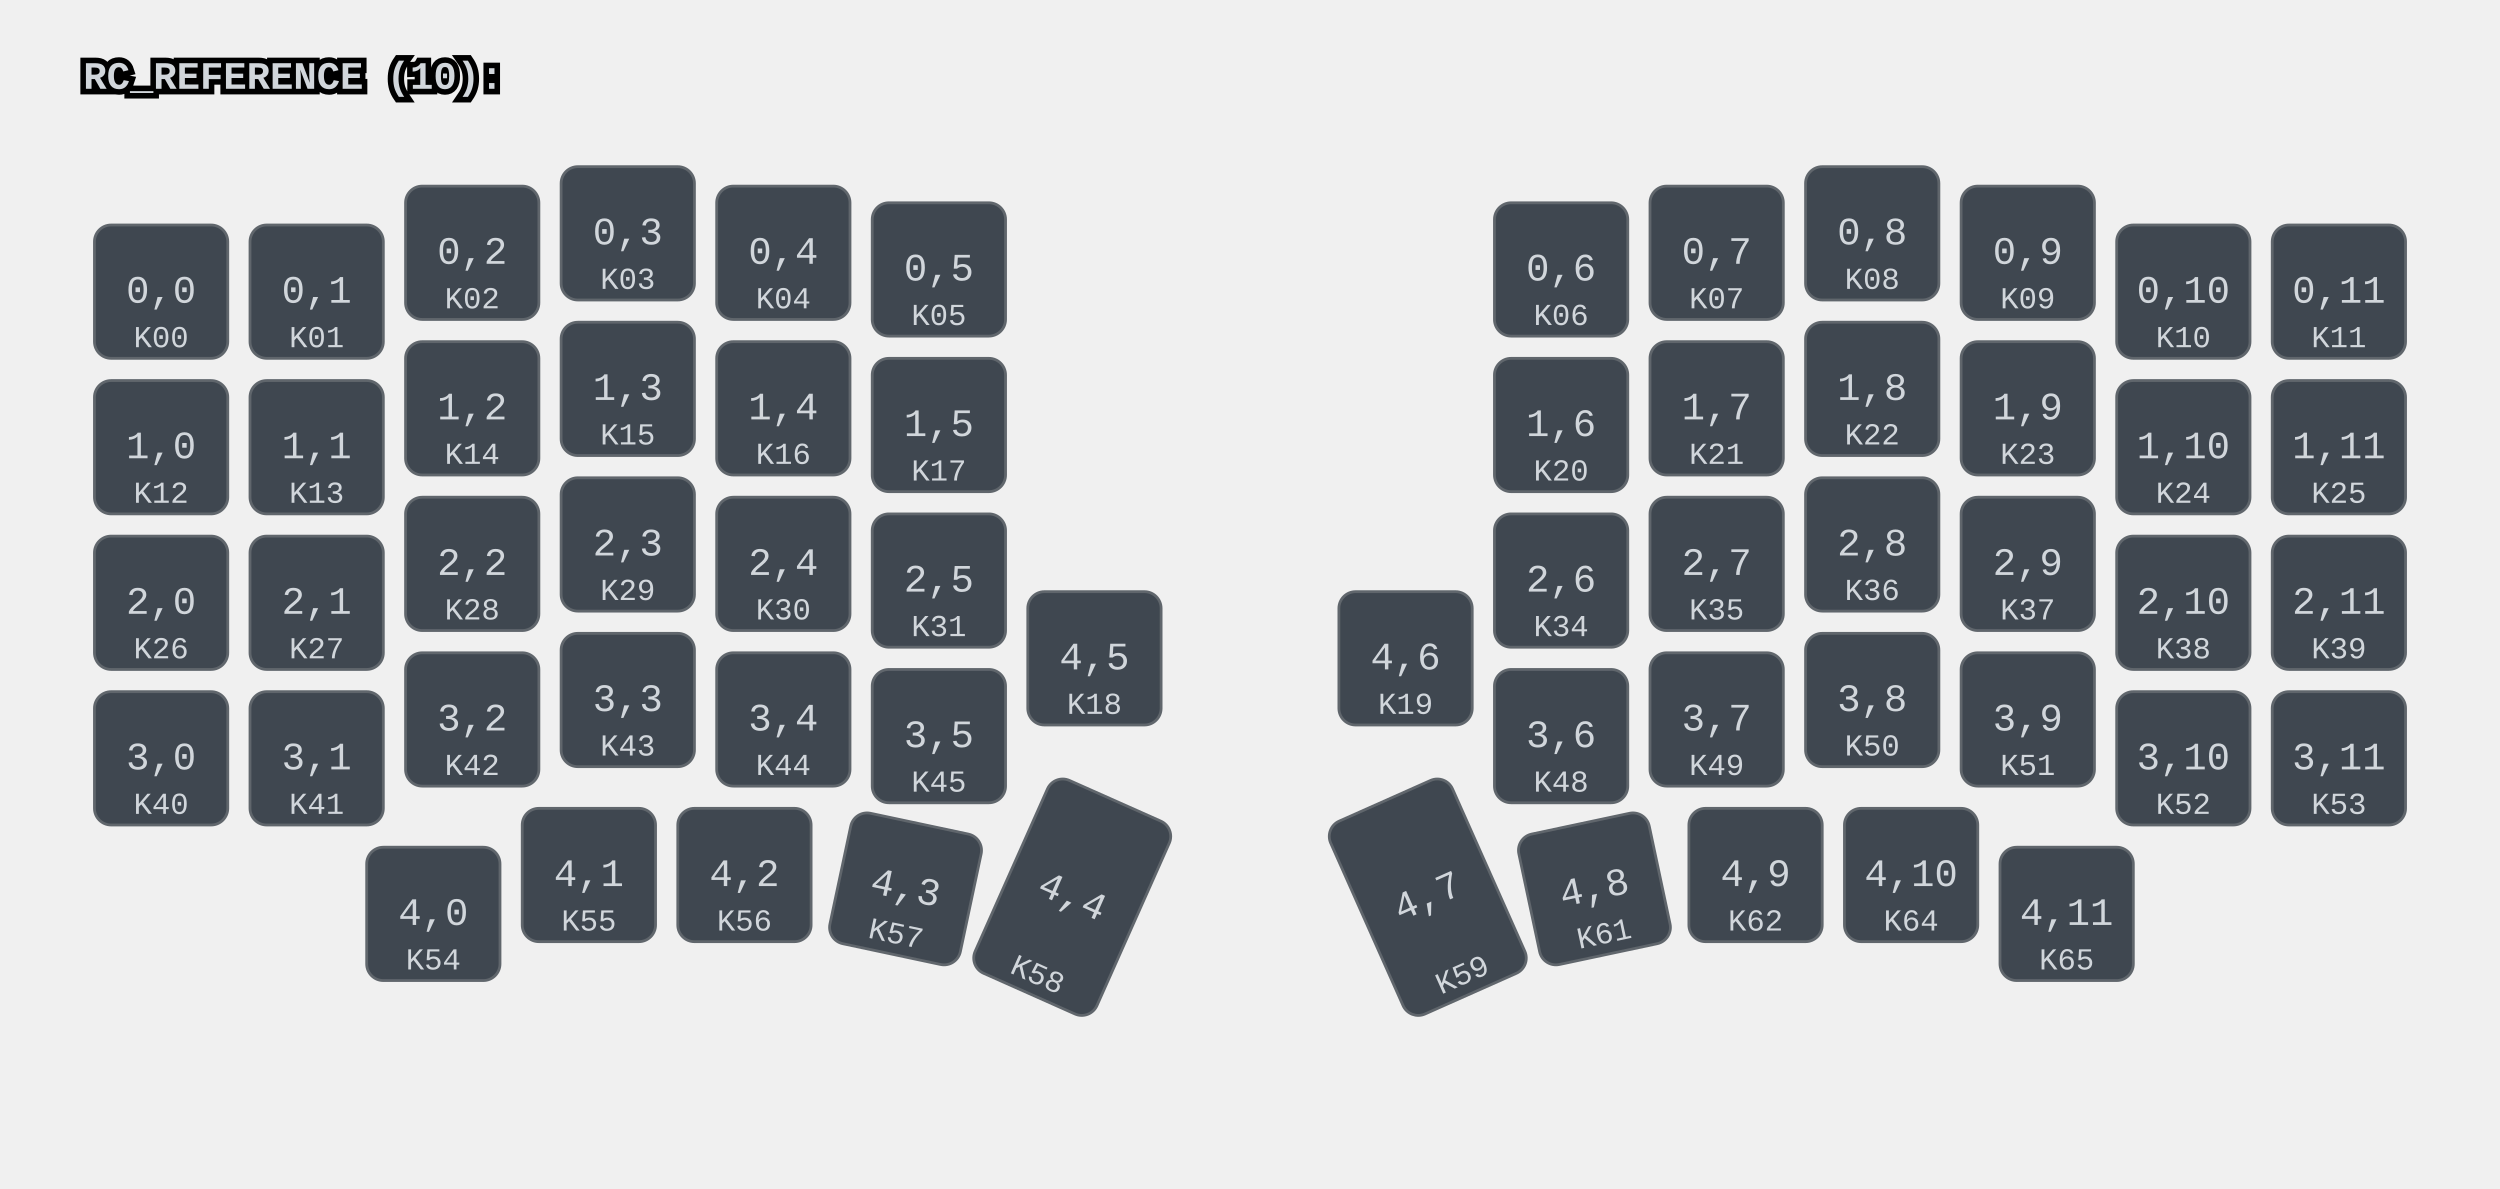
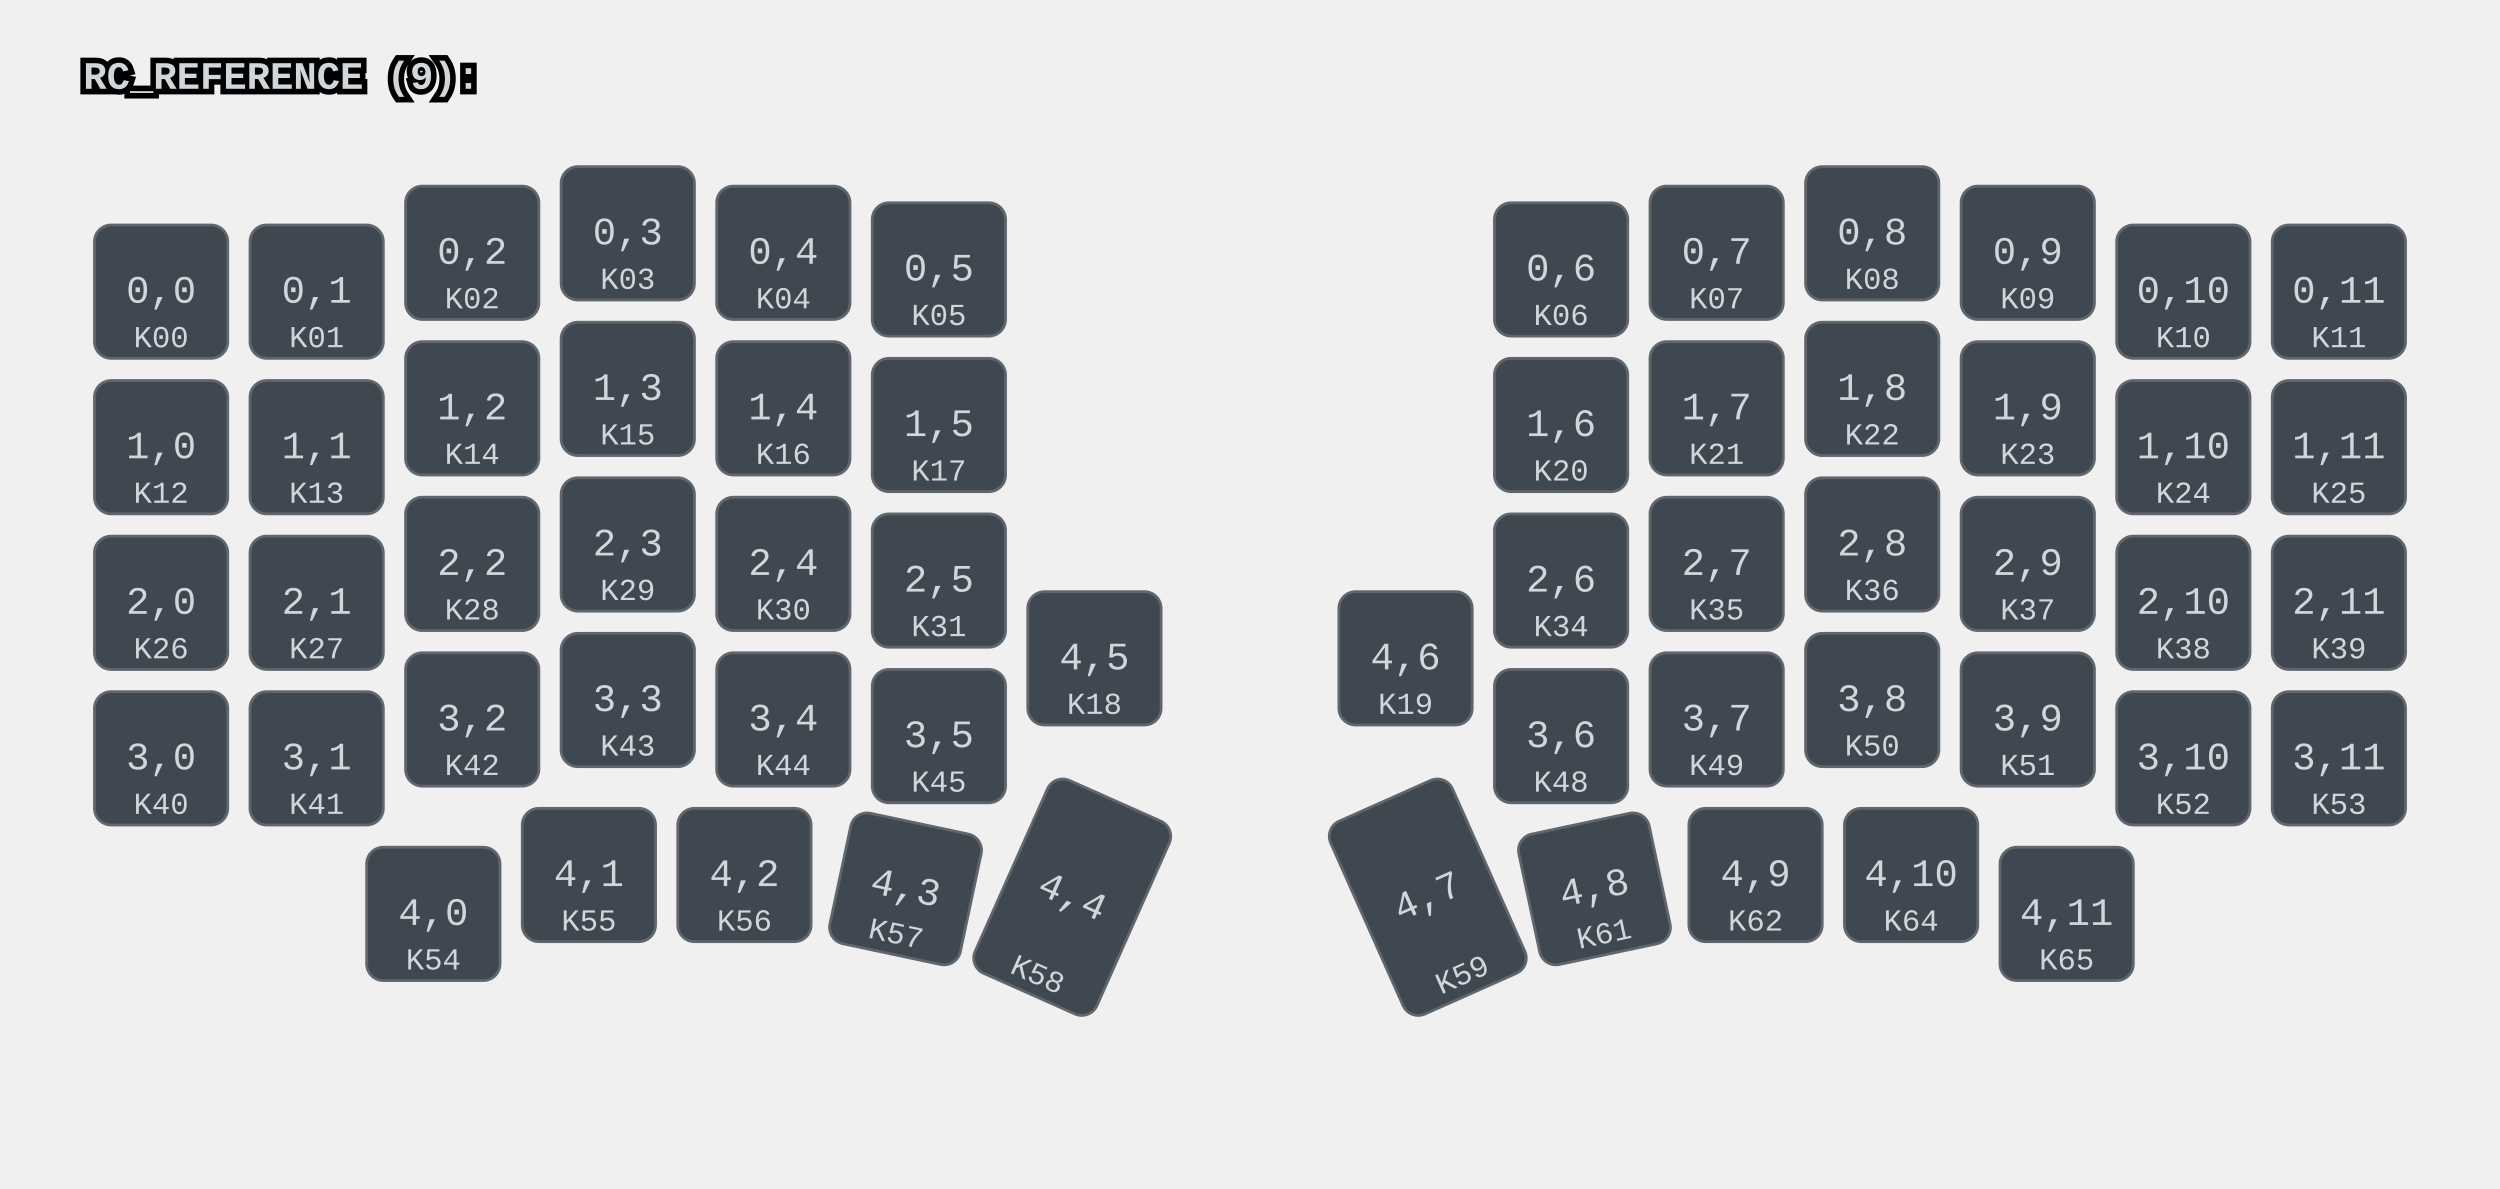
<svg xmlns="http://www.w3.org/2000/svg" width="900" height="428" viewBox="0 0 900 428" class="keymap">
  <defs>/* start glyphs */
<svg id="mdi:apple-keyboard-caps">
      <svg id="mdi-apple-keyboard-caps" viewBox="0 0 24 24">
        <path d="M15,14V8H17.17L12,2.83L6.83,8H9V14H15M12,0L22,10H17V16H7V10H2L12,0M7,18H17V24H7V18M15,20H9V22H15V20Z" />
      </svg>
    </svg>
    <svg id="mdi:apple-keyboard-command">
      <svg id="mdi-apple-keyboard-command" viewBox="0 0 24 24">
        <path d="M6,2A4,4 0 0,1 10,6V8H14V6A4,4 0 0,1 18,2A4,4 0 0,1 22,6A4,4 0 0,1 18,10H16V14H18A4,4 0 0,1 22,18A4,4 0 0,1 18,22A4,4 0 0,1 14,18V16H10V18A4,4 0 0,1 6,22A4,4 0 0,1 2,18A4,4 0 0,1 6,14H8V10H6A4,4 0 0,1 2,6A4,4 0 0,1 6,2M16,18A2,2 0 0,0 18,20A2,2 0 0,0 20,18A2,2 0 0,0 18,16H16V18M14,10H10V14H14V10M6,16A2,2 0 0,0 4,18A2,2 0 0,0 6,20A2,2 0 0,0 8,18V16H6M8,6A2,2 0 0,0 6,4A2,2 0 0,0 4,6A2,2 0 0,0 6,8H8V6M18,8A2,2 0 0,0 20,6A2,2 0 0,0 18,4A2,2 0 0,0 16,6V8H18Z" />
      </svg>
    </svg>
    <svg id="mdi:apple-keyboard-control">
      <svg id="mdi-apple-keyboard-control" viewBox="0 0 24 24">
        <path d="M19.78,11.78L18.36,13.19L12,6.83L5.64,13.19L4.22,11.78L12,4L19.78,11.78Z" />
      </svg>
    </svg>
    <svg id="mdi:apple-keyboard-option">
      <svg id="mdi-apple-keyboard-option" viewBox="0 0 24 24">
        <path d="M3,4H9.11L16.15,18H21V20H14.88L7.84,6H3V4M14,4H21V6H14V4Z" />
      </svg>
    </svg>
    <svg id="mdi:apple-keyboard-shift">
      <svg id="mdi-apple-keyboard-shift" viewBox="0 0 24 24">
        <path d="M15,18V12H17.17L12,6.83L6.83,12H9V18H15M12,4L22,14H17V20H7V14H2L12,4Z" />
      </svg>
    </svg>
    <svg id="mdi:backspace">
      <svg id="mdi-backspace" viewBox="0 0 24 24">
        <path d="M22,3H7C6.31,3 5.77,3.35 5.41,3.88L0,12L5.41,20.11C5.77,20.64 6.31,21 7,21H22A2,2 0 0,0 24,19V5A2,2 0 0,0 22,3M19,15.59L17.59,17L14,13.41L10.41,17L9,15.59L12.59,12L9,8.41L10.41,7L14,10.59L17.59,7L19,8.41L15.41,12" />
      </svg>
    </svg>
    <svg id="mdi:backspace-reverse">
      <svg id="mdi-backspace-reverse" viewBox="0 0 24 24">
        <path d="M2,21H17C17.7,21 18.2,20.6 18.6,20.1L24,12L18.6,3.9C18.2,3.4 17.7,3 17,3H2A2,2 0 0,0 0,5V19A2,2 0 0,0 2,21M5,8.4L6.4,7L10,10.6L13.6,7L15,8.4L11.4,12L15,15.6L13.6,17L10,13.4L6.4,17L5,15.6L8.6,12" />
      </svg>
    </svg>
    <svg id="mdi:bluetooth-connect">
      <svg id="mdi-bluetooth-connect" viewBox="0 0 24 24">
        <path d="M19,10L17,12L19,14L21,12M14.88,16.29L13,18.17V14.41M13,5.83L14.88,7.71L13,9.58M17.71,7.71L12,2H11V9.58L6.41,5L5,6.41L10.59,12L5,17.58L6.41,19L11,14.41V22H12L17.71,16.29L13.41,12M7,12L5,10L3,12L5,14L7,12Z" />
      </svg>
    </svg>
    <svg id="mdi:bluetooth-off">
      <svg id="mdi-bluetooth-off" viewBox="0 0 24 24">
        <path d="M13,5.83L14.88,7.71L13.28,9.31L14.69,10.72L17.71,7.7L12,2H11V7.03L13,9.03M5.41,4L4,5.41L10.59,12L5,17.59L6.41,19L11,14.41V22H12L16.29,17.71L18.59,20L20,18.59M13,18.17V14.41L14.88,16.29" />
      </svg>
    </svg>
    <svg id="mdi:brightness-5">
      <svg id="mdi-brightness-5" viewBox="0 0 24 24">
        <path d="M12,18A6,6 0 0,1 6,12A6,6 0 0,1 12,6A6,6 0 0,1 18,12A6,6 0 0,1 12,18M20,15.31L23.31,12L20,8.69V4H15.31L12,0.69L8.69,4H4V8.69L0.69,12L4,15.31V20H8.69L12,23.31L15.31,20H20V15.31Z" />
      </svg>
    </svg>
    <svg id="mdi:brightness-7">
      <svg id="mdi-brightness-7" viewBox="0 0 24 24">
        <path d="M12,8A4,4 0 0,0 8,12A4,4 0 0,0 12,16A4,4 0 0,0 16,12A4,4 0 0,0 12,8M12,18A6,6 0 0,1 6,12A6,6 0 0,1 12,6A6,6 0 0,1 18,12A6,6 0 0,1 12,18M20,8.69V4H15.31L12,0.69L8.69,4H4V8.69L0.69,12L4,15.31V20H8.69L12,23.31L15.31,20H20V15.31L23.31,12L20,8.69Z" />
      </svg>
    </svg>
    <svg id="mdi:chevron-left">
      <svg id="mdi-chevron-left" viewBox="0 0 24 24">
        <path d="M15.41,16.58L10.83,12L15.41,7.41L14,6L8,12L14,18L15.41,16.58Z" />
      </svg>
    </svg>
    <svg id="mdi:chevron-right">
      <svg id="mdi-chevron-right" viewBox="0 0 24 24">
        <path d="M8.59,16.58L13.17,12L8.59,7.41L10,6L16,12L10,18L8.59,16.58Z" />
      </svg>
    </svg>
    <svg id="mdi:code-block-tags">
      <svg id="mdi-code-block-tags" viewBox="0 0 24 24">
        <path d="M5.59 3.41L7 4.82L3.82 8L7 11.18L5.59 12.6L1 8L5.59 3.41M11.41 3.41L16 8L11.41 12.6L10 11.18L13.18 8L10 4.82L11.41 3.41M22 6V18C22 19.11 21.11 20 20 20H4C2.9 20 2 19.11 2 18V14H4V18H20V6H17.03V4H20C21.11 4 22 4.89 22 6Z" />
      </svg>
    </svg>
    <svg id="mdi:content-copy">
      <svg id="mdi-content-copy" viewBox="0 0 24 24">
        <path d="M19,21H8V7H19M19,5H8A2,2 0 0,0 6,7V21A2,2 0 0,0 8,23H19A2,2 0 0,0 21,21V7A2,2 0 0,0 19,5M16,1H4A2,2 0 0,0 2,3V17H4V3H16V1Z" />
      </svg>
    </svg>
    <svg id="mdi:content-cut">
      <svg id="mdi-content-cut" viewBox="0 0 24 24">
        <path d="M19,3L13,9L15,11L22,4V3M12,12.5A0.5,0.5 0 0,1 11.5,12A0.5,0.5 0 0,1 12,11.5A0.5,0.5 0 0,1 12.5,12A0.5,0.5 0 0,1 12,12.5M6,20A2,2 0 0,1 4,18C4,16.89 4.9,16 6,16A2,2 0 0,1 8,18C8,19.11 7.1,20 6,20M6,8A2,2 0 0,1 4,6C4,4.89 4.9,4 6,4A2,2 0 0,1 8,6C8,7.11 7.1,8 6,8M9.64,7.64C9.87,7.14 10,6.59 10,6A4,4 0 0,0 6,2A4,4 0 0,0 2,6A4,4 0 0,0 6,10C6.59,10 7.14,9.87 7.64,9.64L10,12L7.64,14.36C7.14,14.13 6.59,14 6,14A4,4 0 0,0 2,18A4,4 0 0,0 6,22A4,4 0 0,0 10,18C10,17.41 9.87,16.86 9.64,16.36L12,14L19,21H22V20L9.64,7.64Z" />
      </svg>
    </svg>
    <svg id="mdi:content-paste">
      <svg id="mdi-content-paste" viewBox="0 0 24 24">
        <path d="M19,20H5V4H7V7H17V4H19M12,2A1,1 0 0,1 13,3A1,1 0 0,1 12,4A1,1 0 0,1 11,3A1,1 0 0,1 12,2M19,2H14.82C14.4,0.84 13.3,0 12,0C10.7,0 9.6,0.84 9.18,2H5A2,2 0 0,0 3,4V20A2,2 0 0,0 5,22H19A2,2 0 0,0 21,20V4A2,2 0 0,0 19,2Z" />
      </svg>
    </svg>
    <svg id="mdi:folder-search-outline">
      <svg id="mdi-folder-search-outline" viewBox="0 0 24 24">
        <path d="M16.5,12C19,12 21,14 21,16.5C21,17.38 20.75,18.21 20.31,18.9L23.39,22L22,23.39L18.88,20.32C18.19,20.75 17.37,21 16.5,21C14,21 12,19 12,16.5C12,14 14,12 16.5,12M16.5,14A2.5,2.5 0 0,0 14,16.5A2.5,2.5 0 0,0 16.5,19A2.5,2.5 0 0,0 19,16.5A2.5,2.5 0 0,0 16.5,14M19,8H3V18H10.17C10.34,18.72 10.63,19.39 11,20H3C1.89,20 1,19.1 1,18V6C1,4.89 1.89,4 3,4H9L11,6H19A2,2 0 0,1 21,8V11.81C20.42,11.26 19.75,10.81 19,10.5V8Z" />
      </svg>
    </svg>
    <svg id="mdi:format-letter-ends-with">
      <svg id="mdi-format-letter-ends-with" viewBox="0 0 24 24">
        <path d="M11.14 4L6.43 16H8.36L9.32 13.43H14.67L15.64 16H17.57L12.86 4M12 6.29L14.03 11.71H9.96M20 14V18H2V20H22V14Z" />
      </svg>
    </svg>
    <svg id="mdi:format-letter-starts-with">
      <svg id="mdi-format-letter-starts-with" viewBox="0 0 24 24">
        <path d="M11.14 4L6.43 16H8.36L9.32 13.43H14.67L15.64 16H17.57L12.86 4M12 6.29L14.03 11.71H9.96M4 18V15H2V20H22V18Z" />
      </svg>
    </svg>
    <svg id="mdi:format-pilcrow-arrow-left">
      <svg id="mdi-format-pilcrow-arrow-left" viewBox="0 0 24 24">
        <path d="M8,17V14L4,18L8,22V19H20V17M10,10V15H12V4H14V15H16V4H18V2H10A4,4 0 0,0 6,6A4,4 0 0,0 10,10Z" />
      </svg>
    </svg>
    <svg id="mdi:format-pilcrow-arrow-right">
      <svg id="mdi-format-pilcrow-arrow-right" viewBox="0 0 24 24">
        <path d="M21,18L17,14V17H5V19H17V22M9,10V15H11V4H13V15H15V4H17V2H9A4,4 0 0,0 5,6A4,4 0 0,0 9,10Z" />
      </svg>
    </svg>
    <svg id="mdi:format-vertical-align-bottom">
      <svg id="mdi-format-vertical-align-bottom" viewBox="0 0 24 24">
        <path d="M16,13H13V3H11V13H8L12,17L16,13M4,19V21H20V19H4Z" />
      </svg>
    </svg>
    <svg id="mdi:format-vertical-align-top">
      <svg id="mdi-format-vertical-align-top" viewBox="0 0 24 24">
        <path d="M8,11H11V21H13V11H16L12,7L8,11M4,3V5H20V3H4Z" />
      </svg>
    </svg>
    <svg id="mdi:keyboard-return">
      <svg id="mdi-keyboard-return" viewBox="0 0 24 24">
        <path d="M19,7V11H5.83L9.41,7.41L8,6L2,12L8,18L9.41,16.58L5.83,13H21V7H19Z" />
      </svg>
    </svg>
    <svg id="mdi:keyboard-space">
      <svg id="mdi-keyboard-space" viewBox="0 0 24 24">
        <path d="M3 15H5V19H19V15H21V19C21 20.1 20.1 21 19 21H5C3.9 21 3 20.1 3 19V15Z" />
      </svg>
    </svg>
    <svg id="mdi:keyboard-tab">
      <svg id="mdi-keyboard-tab" viewBox="0 0 24 24">
        <path d="M20,18H22V6H20M11.59,7.41L15.17,11H1V13H15.17L11.59,16.58L13,18L19,12L13,6L11.59,7.41Z" />
      </svg>
    </svg>
    <svg id="mdi:keyboard-tab-reverse">
      <svg id="mdi-keyboard-tab-reverse" viewBox="0 0 24 24">
        <path d="M4 6H2V18H4M11 6L5 12L11 18L12.41 16.58L8.83 13H23V11H8.83L12.41 7.41L11 6Z" />
      </svg>
    </svg>
-     <svg id="mdi:keyboard-variant">
-       <svg id="mdi-keyboard-variant" viewBox="0 0 24 24">
-         <path d="M6,16H18V18H6V16M6,13V15H2V13H6M7,15V13H10V15H7M11,15V13H13V15H11M14,15V13H17V15H14M18,15V13H22V15H18M2,10H5V12H2V10M19,12V10H22V12H19M18,12H16V10H18V12M8,12H6V10H8V12M12,12H9V10H12V12M15,12H13V10H15V12M2,9V7H4V9H2M5,9V7H7V9H5M8,9V7H10V9H8M11,9V7H13V9H11M14,9V7H16V9H14M17,9V7H22V9H17Z" />
-       </svg>
-     </svg>
    <svg id="mdi:lightbulb-on-20">
      <svg id="mdi-lightbulb-on-20" viewBox="0 0 24 24">
        <path d="M1 11H4V13H1V11M4.9 3.5L3.5 4.9L5.6 7L7 5.6L4.9 3.5M13 1H11V4H13V1M20 11V13H23V11H20M10 22C10 22.6 10.4 23 11 23H13C13.6 23 14 22.6 14 22V21H10V22M19.1 3.5L17 5.6L18.4 7L20.5 4.9L19.1 3.5M18 12C18 14.2 16.8 16.2 15 17.2V19C15 19.6 14.6 20 14 20H10C9.4 20 9 19.6 9 19V17.2C7.2 16.2 6 14.2 6 12C6 8.7 8.7 6 12 6S18 8.7 18 12M16 12C16 9.79 14.21 8 12 8S8 9.79 8 12 9.79 16 12 16 16 14.21 16 12Z" />
      </svg>
    </svg>
    <svg id="mdi:lightbulb-on-90">
      <svg id="mdi-lightbulb-on-90" viewBox="0 0 24 24">
        <path d="M7 5.6L5.6 7L3.5 4.9L4.9 3.5L7 5.6M10 22C10 22.6 10.4 23 11 23H13C13.6 23 14 22.6 14 22V21H10V22M1 13H4V11H1V13M13 1H11V4H13V1M20 11V13H23V11H20M19.1 3.5L17 5.6L18.4 7L20.5 4.9L19.1 3.5M18 12C18 14.2 16.8 16.2 15 17.2V19C15 19.6 14.6 20 14 20H10C9.4 20 9 19.6 9 19V17.2C7.2 16.2 6 14.2 6 12C6 8.7 8.7 6 12 6S18 8.7 18 12M12 8C11 8 10.09 8.38 9.39 9H14.61C13.91 8.38 13 8 12 8Z" />
      </svg>
    </svg>
-     <svg id="mdi:lock-open-outline">
-       <svg id="mdi-lock-open-outline" viewBox="0 0 24 24">
-         <path d="M18,20V10H6V20H18M18,8A2,2 0 0,1 20,10V20A2,2 0 0,1 18,22H6C4.89,22 4,21.1 4,20V10A2,2 0 0,1 6,8H15V6A3,3 0 0,0 12,3A3,3 0 0,0 9,6H7A5,5 0 0,1 12,1A5,5 0 0,1 17,6V8H18M12,17A2,2 0 0,1 10,15A2,2 0 0,1 12,13A2,2 0 0,1 14,15A2,2 0 0,1 12,17Z" />
+     <svg id="mdi:lock-outline">
+       <svg id="mdi-lock-outline" viewBox="0 0 24 24">
+         <path d="M12,17C10.89,17 10,16.1 10,15C10,13.89 10.89,13 12,13A2,2 0 0,1 14,15A2,2 0 0,1 12,17M18,20V10H6V20H18M18,8A2,2 0 0,1 20,10V20A2,2 0 0,1 18,22H6C4.89,22 4,21.1 4,20V10C4,8.89 4.89,8 6,8H7V6A5,5 0 0,1 12,1A5,5 0 0,1 17,6V8H18M12,3A3,3 0 0,0 9,6V8H15V6A3,3 0 0,0 12,3Z" />
      </svg>
    </svg>
    <svg id="mdi:magnify">
      <svg id="mdi-magnify" viewBox="0 0 24 24">
        <path d="M9.5,3A6.5,6.5 0 0,1 16,9.5C16,11.11 15.41,12.59 14.44,13.73L14.71,14H15.5L20.5,19L19,20.5L14,15.5V14.71L13.73,14.44C12.59,15.41 11.11,16 9.5,16A6.5,6.5 0 0,1 3,9.5A6.5,6.5 0 0,1 9.5,3M9.5,5C7,5 5,7 5,9.5C5,12 7,14 9.5,14C12,14 14,12 14,9.5C14,7 12,5 9.5,5Z" />
      </svg>
    </svg>
    <svg id="mdi:mouse">
      <svg id="mdi-mouse" viewBox="0 0 24 24">
        <path d="M11,1.07C7.05,1.56 4,4.92 4,9H11M4,15A8,8 0 0,0 12,23A8,8 0 0,0 20,15V11H4M13,1.07V9H20C20,4.92 16.94,1.56 13,1.07Z" />
      </svg>
    </svg>
    <svg id="mdi:mouse-left-click-outline">
      <svg id="mdi-mouse-left-click-outline" viewBox="0 0 24 24">
        <path d="M13 9V1.07C13.7 1.16 14.37 1.33 15 1.59C17.33 2.53 19.11 4.53 19.75 7C19.91 7.64 20 8.31 20 9H13M17.66 7C17.18 5.65 16.23 4.5 15 3.81V7H17.66M6 15V13H18V15C18 16.59 17.37 18.12 16.24 19.24C15.12 20.37 13.59 21 12 21C10.41 21 8.88 20.37 7.76 19.24C6.63 18.12 6 16.59 6 15M4 15C4 17.12 4.84 19.16 6.34 20.66C7.84 22.16 9.88 23 12 23C14.12 23 16.16 22.16 17.66 20.66C19.16 19.16 20 17.12 20 15V11H4V15M11 9V1.07C7.06 1.56 4 4.92 4 9H11Z" />
      </svg>
    </svg>
    <svg id="mdi:mouse-right-click-outline">
      <svg id="mdi-mouse-right-click-outline" viewBox="0 0 24 24">
        <path d="M13 9V1.07C16.94 1.56 20 4.92 20 9H13M11 9V1.07C10.3 1.16 9.63 1.33 9 1.59C6.67 2.53 4.89 4.53 4.25 7C4.09 7.64 4 8.31 4 9H11M6.34 7C6.82 5.65 7.78 4.5 9 3.81V7H6.34M6 15V13H18V15C18 16.59 17.37 18.12 16.24 19.24C15.12 20.37 13.59 21 12 21C10.41 21 8.88 20.37 7.76 19.24C6.63 18.12 6 16.59 6 15M4 15C4 17.12 4.84 19.16 6.34 20.66C7.84 22.16 9.88 23 12 23C14.12 23 16.16 22.16 17.66 20.66C19.16 19.16 20 17.12 20 15V11H4V15Z" />
      </svg>
    </svg>
    <svg id="mdi:numeric-1-box-multiple-outline">
      <svg id="mdi-numeric-1-box-multiple-outline" viewBox="0 0 24 24">
        <path d="M21,17H7V3H21M21,1H7A2,2 0 0,0 5,3V17A2,2 0 0,0 7,19H21A2,2 0 0,0 23,17V3A2,2 0 0,0 21,1M14,15H16V5H12V7H14M3,5H1V21A2,2 0 0,0 3,23H19V21H3V5Z" />
      </svg>
    </svg>
    <svg id="mdi:numeric-2-box-multiple-outline">
      <svg id="mdi-numeric-2-box-multiple-outline" viewBox="0 0 24 24">
        <path d="M17,13H13V11H15A2,2 0 0,0 17,9V7C17,5.89 16.1,5 15,5H11V7H15V9H13A2,2 0 0,0 11,11V15H17M21,17H7V3H21M21,1H7A2,2 0 0,0 5,3V17A2,2 0 0,0 7,19H21A2,2 0 0,0 23,17V3A2,2 0 0,0 21,1M3,5H1V21A2,2 0 0,0 3,23H19V21H3V5Z" />
      </svg>
    </svg>
    <svg id="mdi:numeric-3-box-multiple-outline">
      <svg id="mdi-numeric-3-box-multiple-outline" viewBox="0 0 24 24">
        <path d="M17,13V11.5A1.5,1.5 0 0,0 15.5,10A1.5,1.5 0 0,0 17,8.5V7C17,5.89 16.1,5 15,5H11V7H15V9H13V11H15V13H11V15H15A2,2 0 0,0 17,13M3,5H1V21A2,2 0 0,0 3,23H19V21H3M21,17H7V3H21M21,1H7A2,2 0 0,0 5,3V17A2,2 0 0,0 7,19H21A2,2 0 0,0 23,17V3A2,2 0 0,0 21,1Z" />
      </svg>
    </svg>
    <svg id="mdi:numeric-4-box-multiple-outline">
      <svg id="mdi-numeric-4-box-multiple-outline" viewBox="0 0 24 24">
        <path d="M21,17H7V3H21M21,1H7A2,2 0 0,0 5,3V17A2,2 0 0,0 7,19H21A2,2 0 0,0 23,17V3A2,2 0 0,0 21,1M15,15H17V5H15V9H13V5H11V11H15M3,5H1V21A2,2 0 0,0 3,23H19V21H3V5Z" />
      </svg>
    </svg>
    <svg id="mdi:numeric-5-box-multiple-outline">
      <svg id="mdi-numeric-5-box-multiple-outline" viewBox="0 0 24 24">
        <path d="M17,13V11C17,9.89 16.1,9 15,9H13V7H17V5H11V11H15V13H11V15H15A2,2 0 0,0 17,13M3,5H1V21A2,2 0 0,0 3,23H19V21H3M21,17H7V3H21M21,1H7A2,2 0 0,0 5,3V17A2,2 0 0,0 7,19H21A2,2 0 0,0 23,17V3A2,2 0 0,0 21,1Z" />
      </svg>
    </svg>
    <svg id="mdi:numeric-6-box-multiple-outline">
      <svg id="mdi-numeric-6-box-multiple-outline" viewBox="0 0 24 24">
        <path d="M13,11H15V13H13M13,15H15A2,2 0 0,0 17,13V11C17,9.89 16.1,9 15,9H13V7H17V5H13A2,2 0 0,0 11,7V13C11,14.11 11.9,15 13,15M21,17H7V3H21M21,1H7A2,2 0 0,0 5,3V17A2,2 0 0,0 7,19H21A2,2 0 0,0 23,17V3A2,2 0 0,0 21,1M3,5H1V21A2,2 0 0,0 3,23H19V21H3V5Z" />
      </svg>
    </svg>
    <svg id="mdi:numeric-7-box-multiple-outline">
      <svg id="mdi-numeric-7-box-multiple-outline" viewBox="0 0 24 24">
        <path d="M13,15L17,7V5H11V7H15L11,15M21,17H7V3H21M21,1H7A2,2 0 0,0 5,3V17A2,2 0 0,0 7,19H21A2,2 0 0,0 23,17V3A2,2 0 0,0 21,1M3,5H1V21A2,2 0 0,0 3,23H19V21H3V5Z" />
      </svg>
    </svg>
    <svg id="mdi:numeric-8-box-multiple-outline">
      <svg id="mdi-numeric-8-box-multiple-outline" viewBox="0 0 24 24">
        <path d="M13,11H15V13H13M13,7H15V9H13M13,15H15A2,2 0 0,0 17,13V11.5A1.5,1.5 0 0,0 15.5,10A1.5,1.5 0 0,0 17,8.5V7C17,5.89 16.1,5 15,5H13A2,2 0 0,0 11,7V8.5A1.5,1.5 0 0,0 12.5,10A1.5,1.5 0 0,0 11,11.5V13C11,14.11 11.9,15 13,15M21,17H7V3H21M21,1H7A2,2 0 0,0 5,3V17A2,2 0 0,0 7,19H21A2,2 0 0,0 23,17V3A2,2 0 0,0 21,1M3,5H1V21A2,2 0 0,0 3,23H19V21H3V5Z" />
      </svg>
    </svg>
    <svg id="mdi:palette-outline">
      <svg id="mdi-palette-outline" viewBox="0 0 24 24">
        <path d="M12,22A10,10 0 0,1 2,12A10,10 0 0,1 12,2C17.5,2 22,6 22,11A6,6 0 0,1 16,17H14.2C13.9,17 13.7,17.2 13.7,17.5C13.7,17.6 13.8,17.7 13.8,17.8C14.2,18.3 14.4,18.9 14.4,19.5C14.5,20.9 13.4,22 12,22M12,4A8,8 0 0,0 4,12A8,8 0 0,0 12,20C12.3,20 12.5,19.8 12.5,19.5C12.5,19.3 12.4,19.2 12.4,19.1C12,18.6 11.8,18.1 11.8,17.5C11.8,16.1 12.9,15 14.3,15H16A4,4 0 0,0 20,11C20,7.1 16.4,4 12,4M6.5,10C7.3,10 8,10.7 8,11.5C8,12.3 7.3,13 6.5,13C5.7,13 5,12.3 5,11.5C5,10.7 5.7,10 6.5,10M9.5,6C10.3,6 11,6.7 11,7.5C11,8.3 10.3,9 9.5,9C8.7,9 8,8.3 8,7.5C8,6.7 8.7,6 9.5,6M14.5,6C15.3,6 16,6.7 16,7.5C16,8.3 15.3,9 14.5,9C13.7,9 13,8.3 13,7.5C13,6.7 13.7,6 14.5,6M17.5,10C18.3,10 19,10.7 19,11.5C19,12.3 18.3,13 17.5,13C16.7,13 16,12.3 16,11.5C16,10.7 16.7,10 17.5,10Z" />
      </svg>
    </svg>
    <svg id="mdi:play-pause">
      <svg id="mdi-play-pause" viewBox="0 0 24 24">
        <path d="M3,5V19L11,12M13,19H16V5H13M18,5V19H21V5" />
      </svg>
    </svg>
    <svg id="mdi:power">
      <svg id="mdi-power" viewBox="0 0 24 24">
        <path d="M16.56,5.44L15.11,6.89C16.84,7.94 18,9.83 18,12A6,6 0 0,1 12,18A6,6 0 0,1 6,12C6,9.83 7.16,7.94 8.88,6.88L7.44,5.44C5.36,6.88 4,9.28 4,12A8,8 0 0,0 12,20A8,8 0 0,0 20,12C20,9.28 18.64,6.88 16.56,5.44M13,3H11V13H13" />
      </svg>
    </svg>
    <svg id="mdi:power-plug-outline">
      <svg id="mdi-power-plug-outline" viewBox="0 0 24 24">
        <path d="M16 7V3H14V7H10V3H8V7C7 7 6 8 6 9V14.5L9.5 18V21H14.5V18L18 14.5V9C18 8 17 7 16 7M16 13.67L13.09 16.59L12.67 17H11.33L10.92 16.59L8 13.67V9.09C8 9.06 8.06 9 8.09 9H15.92C15.95 9 16 9.06 16 9.09V13.67Z" />
      </svg>
    </svg>
    <svg id="mdi:redo">
      <svg id="mdi-redo" viewBox="0 0 24 24">
        <path d="M18.4,10.6C16.55,9 14.15,8 11.5,8C6.85,8 2.92,11.03 1.54,15.22L3.9,16C4.95,12.81 7.95,10.5 11.5,10.5C13.45,10.5 15.23,11.22 16.62,12.38L13,16H22V7L18.4,10.6Z" />
      </svg>
    </svg>
    <svg id="mdi:restart">
      <svg id="mdi-restart" viewBox="0 0 24 24">
        <path d="M12,4C14.1,4 16.1,4.8 17.6,6.3C20.7,9.4 20.7,14.5 17.6,17.6C15.8,19.5 13.3,20.2 10.9,19.9L11.4,17.9C13.1,18.1 14.9,17.5 16.2,16.2C18.5,13.9 18.5,10.1 16.2,7.7C15.1,6.6 13.5,6 12,6V10.6L7,5.6L12,0.6V4M6.3,17.6C3.7,15 3.3,11 5.1,7.9L6.6,9.4C5.5,11.6 5.9,14.4 7.8,16.2C8.3,16.7 8.9,17.1 9.6,17.4L9,19.4C8,19 7.1,18.4 6.3,17.6Z" />
      </svg>
    </svg>
    <svg id="mdi:skip-backward">
      <svg id="mdi-skip-backward" viewBox="0 0 24 24">
        <path d="M20,5V19L13,12M6,5V19H4V5M13,5V19L6,12" />
      </svg>
    </svg>
    <svg id="mdi:skip-forward">
      <svg id="mdi-skip-forward" viewBox="0 0 24 24">
        <path d="M4,5V19L11,12M18,5V19H20V5M11,5V19L18,12" />
-       </svg>
-     </svg>
-     <svg id="mdi:stop">
-       <svg id="mdi-stop" viewBox="0 0 24 24">
-         <path d="M18,18H6V6H18V18Z" />
      </svg>
    </svg>
    <svg id="mdi:undo">
      <svg id="mdi-undo" viewBox="0 0 24 24">
        <path d="M12.5,8C9.85,8 7.45,9 5.6,10.6L2,7V16H11L7.38,12.38C8.77,11.22 10.54,10.5 12.5,10.5C16.04,10.5 19.05,12.81 20.1,16L22.47,15.22C21.08,11.03 17.15,8 12.5,8Z" />
      </svg>
    </svg>
    <svg id="mdi:unfold-more-horizontal">
      <svg id="mdi-unfold-more-horizontal" viewBox="0 0 24 24">
        <path d="M12,18.17L8.83,15L7.42,16.41L12,21L16.59,16.41L15.17,15M12,5.83L15.17,9L16.58,7.59L12,3L7.41,7.59L8.83,9L12,5.83Z" />
      </svg>
    </svg>
    <svg id="mdi:unfold-more-vertical">
      <svg id="mdi-unfold-more-vertical" viewBox="0 0 24 24">
        <path d="M18.17,12L15,8.83L16.41,7.41L21,12L16.41,16.58L15,15.17L18.17,12M5.83,12L9,15.17L7.59,16.59L3,12L7.59,7.42L9,8.83L5.83,12Z" />
      </svg>
    </svg>
    <svg id="mdi:usb">
      <svg id="mdi-usb" viewBox="0 0 24 24">
        <path d="M15,7V11H16V13H13V5H15L12,1L9,5H11V13H8V10.93C8.7,10.56 9.2,9.85 9.2,9C9.2,7.78 8.21,6.8 7,6.8C5.78,6.8 4.8,7.78 4.8,9C4.8,9.85 5.3,10.56 6,10.93V13A2,2 0 0,0 8,15H11V18.05C10.29,18.41 9.8,19.15 9.8,20A2.2,2.2 0 0,0 12,22.2A2.2,2.2 0 0,0 14.2,20C14.2,19.15 13.71,18.41 13,18.05V15H16A2,2 0 0,0 18,13V11H19V7H15Z" />
      </svg>
    </svg>
    <svg id="mdi:view-dashboard-outline">
      <svg id="mdi-view-dashboard-outline" viewBox="0 0 24 24">
        <path d="M19,5V7H15V5H19M9,5V11H5V5H9M19,13V19H15V13H19M9,17V19H5V17H9M21,3H13V9H21V3M11,3H3V13H11V3M21,11H13V21H21V11M11,15H3V21H11V15Z" />
      </svg>
    </svg>
    <svg id="mdi:volume-minus">
      <svg id="mdi-volume-minus" viewBox="0 0 24 24">
        <path d="M3,9H7L12,4V20L7,15H3V9M14,11H22V13H14V11Z" />
      </svg>
    </svg>
    <svg id="mdi:volume-off">
      <svg id="mdi-volume-off" viewBox="0 0 24 24">
        <path d="M12,4L9.91,6.09L12,8.18M4.27,3L3,4.27L7.73,9H3V15H7L12,20V13.27L16.25,17.53C15.58,18.04 14.83,18.46 14,18.7V20.77C15.38,20.45 16.63,19.82 17.68,18.96L19.73,21L21,19.73L12,10.73M19,12C19,12.94 18.8,13.82 18.46,14.64L19.97,16.15C20.62,14.91 21,13.5 21,12C21,7.72 18,4.14 14,3.23V5.29C16.89,6.15 19,8.83 19,12M16.5,12C16.5,10.23 15.5,8.71 14,7.97V10.18L16.45,12.63C16.5,12.43 16.5,12.21 16.5,12Z" />
      </svg>
    </svg>
    <svg id="mdi:volume-plus">
      <svg id="mdi-volume-plus" viewBox="0 0 24 24">
        <path d="M3,9H7L12,4V20L7,15H3V9M14,11H17V8H19V11H22V13H19V16H17V13H14V11Z" />
      </svg>
    </svg>
    <svg id="mdi:web">
      <svg id="mdi-web" viewBox="0 0 24 24">
        <path d="M16.36,14C16.44,13.34 16.5,12.68 16.5,12C16.5,11.32 16.44,10.66 16.36,10H19.74C19.9,10.64 20,11.31 20,12C20,12.69 19.9,13.36 19.74,14M14.59,19.56C15.19,18.45 15.65,17.25 15.97,16H18.92C17.96,17.65 16.43,18.93 14.59,19.56M14.34,14H9.66C9.56,13.34 9.5,12.68 9.5,12C9.5,11.32 9.56,10.65 9.66,10H14.34C14.43,10.65 14.5,11.32 14.5,12C14.5,12.68 14.43,13.34 14.34,14M12,19.96C11.17,18.76 10.5,17.43 10.09,16H13.91C13.5,17.43 12.83,18.76 12,19.96M8,8H5.08C6.03,6.34 7.57,5.06 9.4,4.44C8.8,5.55 8.35,6.75 8,8M5.08,16H8C8.35,17.25 8.8,18.45 9.4,19.56C7.57,18.93 6.03,17.65 5.08,16M4.26,14C4.1,13.36 4,12.69 4,12C4,11.31 4.1,10.64 4.26,10H7.64C7.56,10.66 7.5,11.32 7.5,12C7.5,12.68 7.56,13.34 7.64,14M12,4.03C12.83,5.23 13.5,6.57 13.91,8H10.09C10.5,6.57 11.17,5.23 12,4.03M18.92,8H15.97C15.65,6.75 15.19,5.55 14.59,4.44C16.43,5.07 17.96,6.34 18.92,8M12,2C6.47,2 2,6.5 2,12A10,10 0 0,0 12,22A10,10 0 0,0 22,12A10,10 0 0,0 12,2Z" />
      </svg>
    </svg>
    <svg id="mdi:window-maximize">
      <svg id="mdi-window-maximize" viewBox="0 0 24 24">
        <path d="M4,4H20V20H4V4M6,8V18H18V8H6Z" />
      </svg>
    </svg>
    <svg id="mdi:window-restore">
      <svg id="mdi-window-restore" viewBox="0 0 24 24">
        <path d="M4,8H8V4H20V16H16V20H4V8M16,8V14H18V6H10V8H16M6,12V18H14V12H6Z" />
      </svg>
    </svg>
  </defs>/* end glyphs */
<style>/* inherit to force styles through use tags */
svg path {
    fill: inherit;
}

/* font and background color specifications */
svg.keymap {
    font-family: SFMono-Regular,Consolas,Liberation Mono,Menlo,monospace;
    font-size: 14px;
    font-kerning: normal;
    text-rendering: optimizeLegibility;
    fill: #24292e;
}

/* default key styling */
rect.key {
    fill: #f6f8fa;
}

rect.key, rect.combo {
    stroke: #c9cccf;
    stroke-width: 1;
}

/* default key side styling, only used is draw_key_sides is set */
rect.side {
    filter: brightness(90%);
}

/* color accent for combo boxes */
rect.combo, rect.combo-separate {
    fill: #cdf;
}

/* color accent for held keys */
rect.held, rect.combo.held {
    fill: #fdd;
}

/* color accent for ghost (optional) keys */
rect.ghost, rect.combo.ghost {
    stroke-dasharray: 4, 4;
    stroke-width: 2;
}

text {
    text-anchor: middle;
    dominant-baseline: middle;
}

/* styling for layer labels */
text.label {
    font-weight: bold;
    text-anchor: start;
    stroke: white;
    stroke-width: 4;
    paint-order: stroke;
}

/* styling for optional footer */
text.footer {
    text-anchor: end;
    dominant-baseline: auto;
    stroke: white;
    stroke-width: 4;
    paint-order: stroke;
}

/* styling for combo tap, and key non-tap label text */
text.combo, text.hold, text.shifted, text.left, text.right, text.tl, text.tr, text.bl, text.br {
    font-size: 11px;
}

text.hold, text.bl, text.br {
    text-anchor: middle;
    dominant-baseline: auto;
}

text.shifted, text.tl, text.tr {
    text-anchor: middle;
    dominant-baseline: hanging;
}

text.left, text.tl, text.bl {
    text-anchor: start;
}

text.right, text.tr, text.br {
    text-anchor: end;
}

text.layer-activator {
    text-decoration: underline;
}

/* styling for hold/shifted label text in combo box */
text.combo.hold, text.combo.shifted, text.combo.left, text.combo.right {
    font-size: 8px;
}

/* lighter symbol for transparent keys */
text.trans {
    fill: #7b7e81;
}

/* styling for combo dendrons */
path.combo {
    stroke-width: 1;
    stroke: gray;
    fill: none;
}

/* Start Tabler Icons Cleanup */
/* cannot use height/width with glyphs */
.icon-tabler &gt; path {
    fill: inherit;
    stroke: inherit;
    stroke-width: 2;
}
/* hide tabler's default box */
.icon-tabler &gt; path[stroke="none"][fill="none"] {
    visibility: hidden;
}
/* End Tabler Icons Cleanup */

svg.keymap { fill: #d1d6db; }
rect.key { fill: #3f4750; }
rect.key, rect.combo { stroke: #60666c; }
rect.combo, rect.combo-separate { fill: #1f3d7a; }
rect.held, rect.combo.held { fill: #854747; }
text.label, text.footer { stroke: black; }
text.trans { fill: #7e8184; }
path.combo { stroke: #7f7f7f; }

rect.ghost { fill: #7b7e81; }
</style>
  <g transform="translate(30, 0)" class="layer-RC_REFERENCE">
-     <text x="0" y="28" class="label" id="RC_REFERENCE">RC_REFERENCE (10):</text>
+     <text x="0" y="28" class="label" id="RC_REFERENCE">RC_REFERENCE (9):</text>
    <g transform="translate(0, 56)">
      <g transform="translate(28, 49)" class="key keypos-0">
        <rect rx="6" ry="6" x="-24" y="-24" width="48" height="48" class="key" />
        <text x="0" y="0" class="key tap">0,0</text>
        <text x="0" y="20" class="key hold">K00</text>
      </g>
      <g transform="translate(84, 49)" class="key keypos-1">
        <rect rx="6" ry="6" x="-24" y="-24" width="48" height="48" class="key" />
        <text x="0" y="0" class="key tap">0,1</text>
        <text x="0" y="20" class="key hold">K01</text>
      </g>
      <g transform="translate(140, 35)" class="key keypos-2">
        <rect rx="6" ry="6" x="-24" y="-24" width="48" height="48" class="key" />
        <text x="0" y="0" class="key tap">0,2</text>
        <text x="0" y="20" class="key hold">K02</text>
      </g>
      <g transform="translate(196, 28)" class="key keypos-3">
        <rect rx="6" ry="6" x="-24" y="-24" width="48" height="48" class="key" />
        <text x="0" y="0" class="key tap">0,3</text>
        <text x="0" y="20" class="key hold">K03</text>
      </g>
      <g transform="translate(252, 35)" class="key keypos-4">
        <rect rx="6" ry="6" x="-24" y="-24" width="48" height="48" class="key" />
        <text x="0" y="0" class="key tap">0,4</text>
        <text x="0" y="20" class="key hold">K04</text>
      </g>
      <g transform="translate(308, 41)" class="key keypos-5">
        <rect rx="6" ry="6" x="-24" y="-24" width="48" height="48" class="key" />
        <text x="0" y="0" class="key tap">0,5</text>
        <text x="0" y="20" class="key hold">K05</text>
      </g>
      <g transform="translate(532, 41)" class="key keypos-6">
        <rect rx="6" ry="6" x="-24" y="-24" width="48" height="48" class="key" />
        <text x="0" y="0" class="key tap">0,6</text>
        <text x="0" y="20" class="key hold">K06</text>
      </g>
      <g transform="translate(588, 35)" class="key keypos-7">
        <rect rx="6" ry="6" x="-24" y="-24" width="48" height="48" class="key" />
        <text x="0" y="0" class="key tap">0,7</text>
        <text x="0" y="20" class="key hold">K07</text>
      </g>
      <g transform="translate(644, 28)" class="key keypos-8">
        <rect rx="6" ry="6" x="-24" y="-24" width="48" height="48" class="key" />
        <text x="0" y="0" class="key tap">0,8</text>
        <text x="0" y="20" class="key hold">K08</text>
      </g>
      <g transform="translate(700, 35)" class="key keypos-9">
        <rect rx="6" ry="6" x="-24" y="-24" width="48" height="48" class="key" />
        <text x="0" y="0" class="key tap">0,9</text>
        <text x="0" y="20" class="key hold">K09</text>
      </g>
      <g transform="translate(756, 49)" class="key keypos-10">
        <rect rx="6" ry="6" x="-24" y="-24" width="48" height="48" class="key" />
        <text x="0" y="0" class="key tap">0,10</text>
        <text x="0" y="20" class="key hold">K10</text>
      </g>
      <g transform="translate(812, 49)" class="key keypos-11">
        <rect rx="6" ry="6" x="-24" y="-24" width="48" height="48" class="key" />
        <text x="0" y="0" class="key tap">0,11</text>
        <text x="0" y="20" class="key hold">K11</text>
      </g>
      <g transform="translate(28, 105)" class="key keypos-12">
        <rect rx="6" ry="6" x="-24" y="-24" width="48" height="48" class="key" />
        <text x="0" y="0" class="key tap">1,0</text>
        <text x="0" y="20" class="key hold">K12</text>
      </g>
      <g transform="translate(84, 105)" class="key keypos-13">
        <rect rx="6" ry="6" x="-24" y="-24" width="48" height="48" class="key" />
        <text x="0" y="0" class="key tap">1,1</text>
        <text x="0" y="20" class="key hold">K13</text>
      </g>
      <g transform="translate(140, 91)" class="key keypos-14">
        <rect rx="6" ry="6" x="-24" y="-24" width="48" height="48" class="key" />
        <text x="0" y="0" class="key tap">1,2</text>
        <text x="0" y="20" class="key hold">K14</text>
      </g>
      <g transform="translate(196, 84)" class="key keypos-15">
        <rect rx="6" ry="6" x="-24" y="-24" width="48" height="48" class="key" />
        <text x="0" y="0" class="key tap">1,3</text>
        <text x="0" y="20" class="key hold">K15</text>
      </g>
      <g transform="translate(252, 91)" class="key keypos-16">
        <rect rx="6" ry="6" x="-24" y="-24" width="48" height="48" class="key" />
        <text x="0" y="0" class="key tap">1,4</text>
        <text x="0" y="20" class="key hold">K16</text>
      </g>
      <g transform="translate(308, 97)" class="key keypos-17">
        <rect rx="6" ry="6" x="-24" y="-24" width="48" height="48" class="key" />
        <text x="0" y="0" class="key tap">1,5</text>
        <text x="0" y="20" class="key hold">K17</text>
      </g>
      <g transform="translate(532, 97)" class="key keypos-18">
        <rect rx="6" ry="6" x="-24" y="-24" width="48" height="48" class="key" />
        <text x="0" y="0" class="key tap">1,6</text>
        <text x="0" y="20" class="key hold">K20</text>
      </g>
      <g transform="translate(588, 91)" class="key keypos-19">
        <rect rx="6" ry="6" x="-24" y="-24" width="48" height="48" class="key" />
        <text x="0" y="0" class="key tap">1,7</text>
        <text x="0" y="20" class="key hold">K21</text>
      </g>
      <g transform="translate(644, 84)" class="key keypos-20">
        <rect rx="6" ry="6" x="-24" y="-24" width="48" height="48" class="key" />
        <text x="0" y="0" class="key tap">1,8</text>
        <text x="0" y="20" class="key hold">K22</text>
      </g>
      <g transform="translate(700, 91)" class="key keypos-21">
        <rect rx="6" ry="6" x="-24" y="-24" width="48" height="48" class="key" />
        <text x="0" y="0" class="key tap">1,9</text>
        <text x="0" y="20" class="key hold">K23</text>
      </g>
      <g transform="translate(756, 105)" class="key keypos-22">
        <rect rx="6" ry="6" x="-24" y="-24" width="48" height="48" class="key" />
        <text x="0" y="0" class="key tap">1,10</text>
        <text x="0" y="20" class="key hold">K24</text>
      </g>
      <g transform="translate(812, 105)" class="key keypos-23">
        <rect rx="6" ry="6" x="-24" y="-24" width="48" height="48" class="key" />
        <text x="0" y="0" class="key tap">1,11</text>
        <text x="0" y="20" class="key hold">K25</text>
      </g>
      <g transform="translate(28, 161)" class="key keypos-24">
        <rect rx="6" ry="6" x="-24" y="-24" width="48" height="48" class="key" />
        <text x="0" y="0" class="key tap">2,0</text>
        <text x="0" y="20" class="key hold">K26</text>
      </g>
      <g transform="translate(84, 161)" class="key keypos-25">
        <rect rx="6" ry="6" x="-24" y="-24" width="48" height="48" class="key" />
        <text x="0" y="0" class="key tap">2,1</text>
        <text x="0" y="20" class="key hold">K27</text>
      </g>
      <g transform="translate(140, 147)" class="key keypos-26">
        <rect rx="6" ry="6" x="-24" y="-24" width="48" height="48" class="key" />
        <text x="0" y="0" class="key tap">2,2</text>
        <text x="0" y="20" class="key hold">K28</text>
      </g>
      <g transform="translate(196, 140)" class="key keypos-27">
        <rect rx="6" ry="6" x="-24" y="-24" width="48" height="48" class="key" />
        <text x="0" y="0" class="key tap">2,3</text>
        <text x="0" y="20" class="key hold">K29</text>
      </g>
      <g transform="translate(252, 147)" class="key keypos-28">
        <rect rx="6" ry="6" x="-24" y="-24" width="48" height="48" class="key" />
        <text x="0" y="0" class="key tap">2,4</text>
        <text x="0" y="20" class="key hold">K30</text>
      </g>
      <g transform="translate(308, 153)" class="key keypos-29">
        <rect rx="6" ry="6" x="-24" y="-24" width="48" height="48" class="key" />
        <text x="0" y="0" class="key tap">2,5</text>
        <text x="0" y="20" class="key hold">K31</text>
      </g>
      <g transform="translate(532, 153)" class="key keypos-30">
        <rect rx="6" ry="6" x="-24" y="-24" width="48" height="48" class="key" />
        <text x="0" y="0" class="key tap">2,6</text>
        <text x="0" y="20" class="key hold">K34</text>
      </g>
      <g transform="translate(588, 147)" class="key keypos-31">
        <rect rx="6" ry="6" x="-24" y="-24" width="48" height="48" class="key" />
        <text x="0" y="0" class="key tap">2,7</text>
        <text x="0" y="20" class="key hold">K35</text>
      </g>
      <g transform="translate(644, 140)" class="key keypos-32">
        <rect rx="6" ry="6" x="-24" y="-24" width="48" height="48" class="key" />
        <text x="0" y="0" class="key tap">2,8</text>
        <text x="0" y="20" class="key hold">K36</text>
      </g>
      <g transform="translate(700, 147)" class="key keypos-33">
        <rect rx="6" ry="6" x="-24" y="-24" width="48" height="48" class="key" />
        <text x="0" y="0" class="key tap">2,9</text>
        <text x="0" y="20" class="key hold">K37</text>
      </g>
      <g transform="translate(756, 161)" class="key keypos-34">
        <rect rx="6" ry="6" x="-24" y="-24" width="48" height="48" class="key" />
        <text x="0" y="0" class="key tap">2,10</text>
        <text x="0" y="20" class="key hold">K38</text>
      </g>
      <g transform="translate(812, 161)" class="key keypos-35">
        <rect rx="6" ry="6" x="-24" y="-24" width="48" height="48" class="key" />
        <text x="0" y="0" class="key tap">2,11</text>
        <text x="0" y="20" class="key hold">K39</text>
      </g>
      <g transform="translate(28, 217)" class="key keypos-36">
        <rect rx="6" ry="6" x="-24" y="-24" width="48" height="48" class="key" />
        <text x="0" y="0" class="key tap">3,0</text>
        <text x="0" y="20" class="key hold">K40</text>
      </g>
      <g transform="translate(84, 217)" class="key keypos-37">
        <rect rx="6" ry="6" x="-24" y="-24" width="48" height="48" class="key" />
        <text x="0" y="0" class="key tap">3,1</text>
        <text x="0" y="20" class="key hold">K41</text>
      </g>
      <g transform="translate(140, 203)" class="key keypos-38">
        <rect rx="6" ry="6" x="-24" y="-24" width="48" height="48" class="key" />
        <text x="0" y="0" class="key tap">3,2</text>
        <text x="0" y="20" class="key hold">K42</text>
      </g>
      <g transform="translate(196, 196)" class="key keypos-39">
        <rect rx="6" ry="6" x="-24" y="-24" width="48" height="48" class="key" />
        <text x="0" y="0" class="key tap">3,3</text>
        <text x="0" y="20" class="key hold">K43</text>
      </g>
      <g transform="translate(252, 203)" class="key keypos-40">
        <rect rx="6" ry="6" x="-24" y="-24" width="48" height="48" class="key" />
        <text x="0" y="0" class="key tap">3,4</text>
        <text x="0" y="20" class="key hold">K44</text>
      </g>
      <g transform="translate(308, 209)" class="key keypos-41">
        <rect rx="6" ry="6" x="-24" y="-24" width="48" height="48" class="key" />
        <text x="0" y="0" class="key tap">3,5</text>
        <text x="0" y="20" class="key hold">K45</text>
      </g>
      <g transform="translate(364, 181)" class="key keypos-42">
        <rect rx="6" ry="6" x="-24" y="-24" width="48" height="48" class="key" />
        <text x="0" y="0" class="key tap">4,5</text>
        <text x="0" y="20" class="key hold">K18</text>
      </g>
      <g transform="translate(476, 181)" class="key keypos-43">
        <rect rx="6" ry="6" x="-24" y="-24" width="48" height="48" class="key" />
        <text x="0" y="0" class="key tap">4,6</text>
        <text x="0" y="20" class="key hold">K19</text>
      </g>
      <g transform="translate(532, 209)" class="key keypos-44">
        <rect rx="6" ry="6" x="-24" y="-24" width="48" height="48" class="key" />
        <text x="0" y="0" class="key tap">3,6</text>
        <text x="0" y="20" class="key hold">K48</text>
      </g>
      <g transform="translate(588, 203)" class="key keypos-45">
        <rect rx="6" ry="6" x="-24" y="-24" width="48" height="48" class="key" />
        <text x="0" y="0" class="key tap">3,7</text>
        <text x="0" y="20" class="key hold">K49</text>
      </g>
      <g transform="translate(644, 196)" class="key keypos-46">
        <rect rx="6" ry="6" x="-24" y="-24" width="48" height="48" class="key" />
        <text x="0" y="0" class="key tap">3,8</text>
        <text x="0" y="20" class="key hold">K50</text>
      </g>
      <g transform="translate(700, 203)" class="key keypos-47">
        <rect rx="6" ry="6" x="-24" y="-24" width="48" height="48" class="key" />
        <text x="0" y="0" class="key tap">3,9</text>
        <text x="0" y="20" class="key hold">K51</text>
      </g>
      <g transform="translate(756, 217)" class="key keypos-48">
        <rect rx="6" ry="6" x="-24" y="-24" width="48" height="48" class="key" />
        <text x="0" y="0" class="key tap">3,10</text>
        <text x="0" y="20" class="key hold">K52</text>
      </g>
      <g transform="translate(812, 217)" class="key keypos-49">
        <rect rx="6" ry="6" x="-24" y="-24" width="48" height="48" class="key" />
        <text x="0" y="0" class="key tap">3,11</text>
        <text x="0" y="20" class="key hold">K53</text>
      </g>
      <g transform="translate(126, 273)" class="key keypos-50">
        <rect rx="6" ry="6" x="-24" y="-24" width="48" height="48" class="key" />
        <text x="0" y="0" class="key tap">4,0</text>
        <text x="0" y="20" class="key hold">K54</text>
      </g>
      <g transform="translate(182, 259)" class="key keypos-51">
        <rect rx="6" ry="6" x="-24" y="-24" width="48" height="48" class="key" />
        <text x="0" y="0" class="key tap">4,1</text>
        <text x="0" y="20" class="key hold">K55</text>
      </g>
      <g transform="translate(238, 259)" class="key keypos-52">
        <rect rx="6" ry="6" x="-24" y="-24" width="48" height="48" class="key" />
        <text x="0" y="0" class="key tap">4,2</text>
        <text x="0" y="20" class="key hold">K56</text>
      </g>
      <g transform="translate(296, 264) rotate(12.0)" class="key keypos-53">
        <rect rx="6" ry="6" x="-24" y="-24" width="48" height="48" class="key" />
        <text x="0" y="0" class="key tap">4,3</text>
        <text x="0" y="20" class="key hold">K57</text>
      </g>
      <g transform="translate(356, 267) rotate(24.0)" class="key keypos-54">
        <rect rx="6" ry="6" x="-24" y="-38" width="48" height="76" class="key" />
        <text x="0" y="0" class="key tap">4,4</text>
        <text x="0" y="34" class="key hold">K58</text>
      </g>
      <g transform="translate(484, 267) rotate(-24.0)" class="key keypos-55">
        <rect rx="6" ry="6" x="-24" y="-38" width="48" height="76" class="key" />
        <text x="0" y="0" class="key tap">4,7</text>
        <text x="0" y="34" class="key hold">K59</text>
      </g>
      <g transform="translate(544, 264) rotate(-12.0)" class="key keypos-56">
        <rect rx="6" ry="6" x="-24" y="-24" width="48" height="48" class="key" />
        <text x="0" y="0" class="key tap">4,8</text>
        <text x="0" y="20" class="key hold">K61</text>
      </g>
      <g transform="translate(602, 259)" class="key keypos-57">
        <rect rx="6" ry="6" x="-24" y="-24" width="48" height="48" class="key" />
        <text x="0" y="0" class="key tap">4,9</text>
        <text x="0" y="20" class="key hold">K62</text>
      </g>
      <g transform="translate(658, 259)" class="key keypos-58">
        <rect rx="6" ry="6" x="-24" y="-24" width="48" height="48" class="key" />
        <text x="0" y="0" class="key tap">4,10</text>
        <text x="0" y="20" class="key hold">K64</text>
      </g>
      <g transform="translate(714, 273)" class="key keypos-59">
        <rect rx="6" ry="6" x="-24" y="-24" width="48" height="48" class="key" />
        <text x="0" y="0" class="key tap">4,11</text>
        <text x="0" y="20" class="key hold">K65</text>
      </g>
    </g>
  </g>
</svg>
